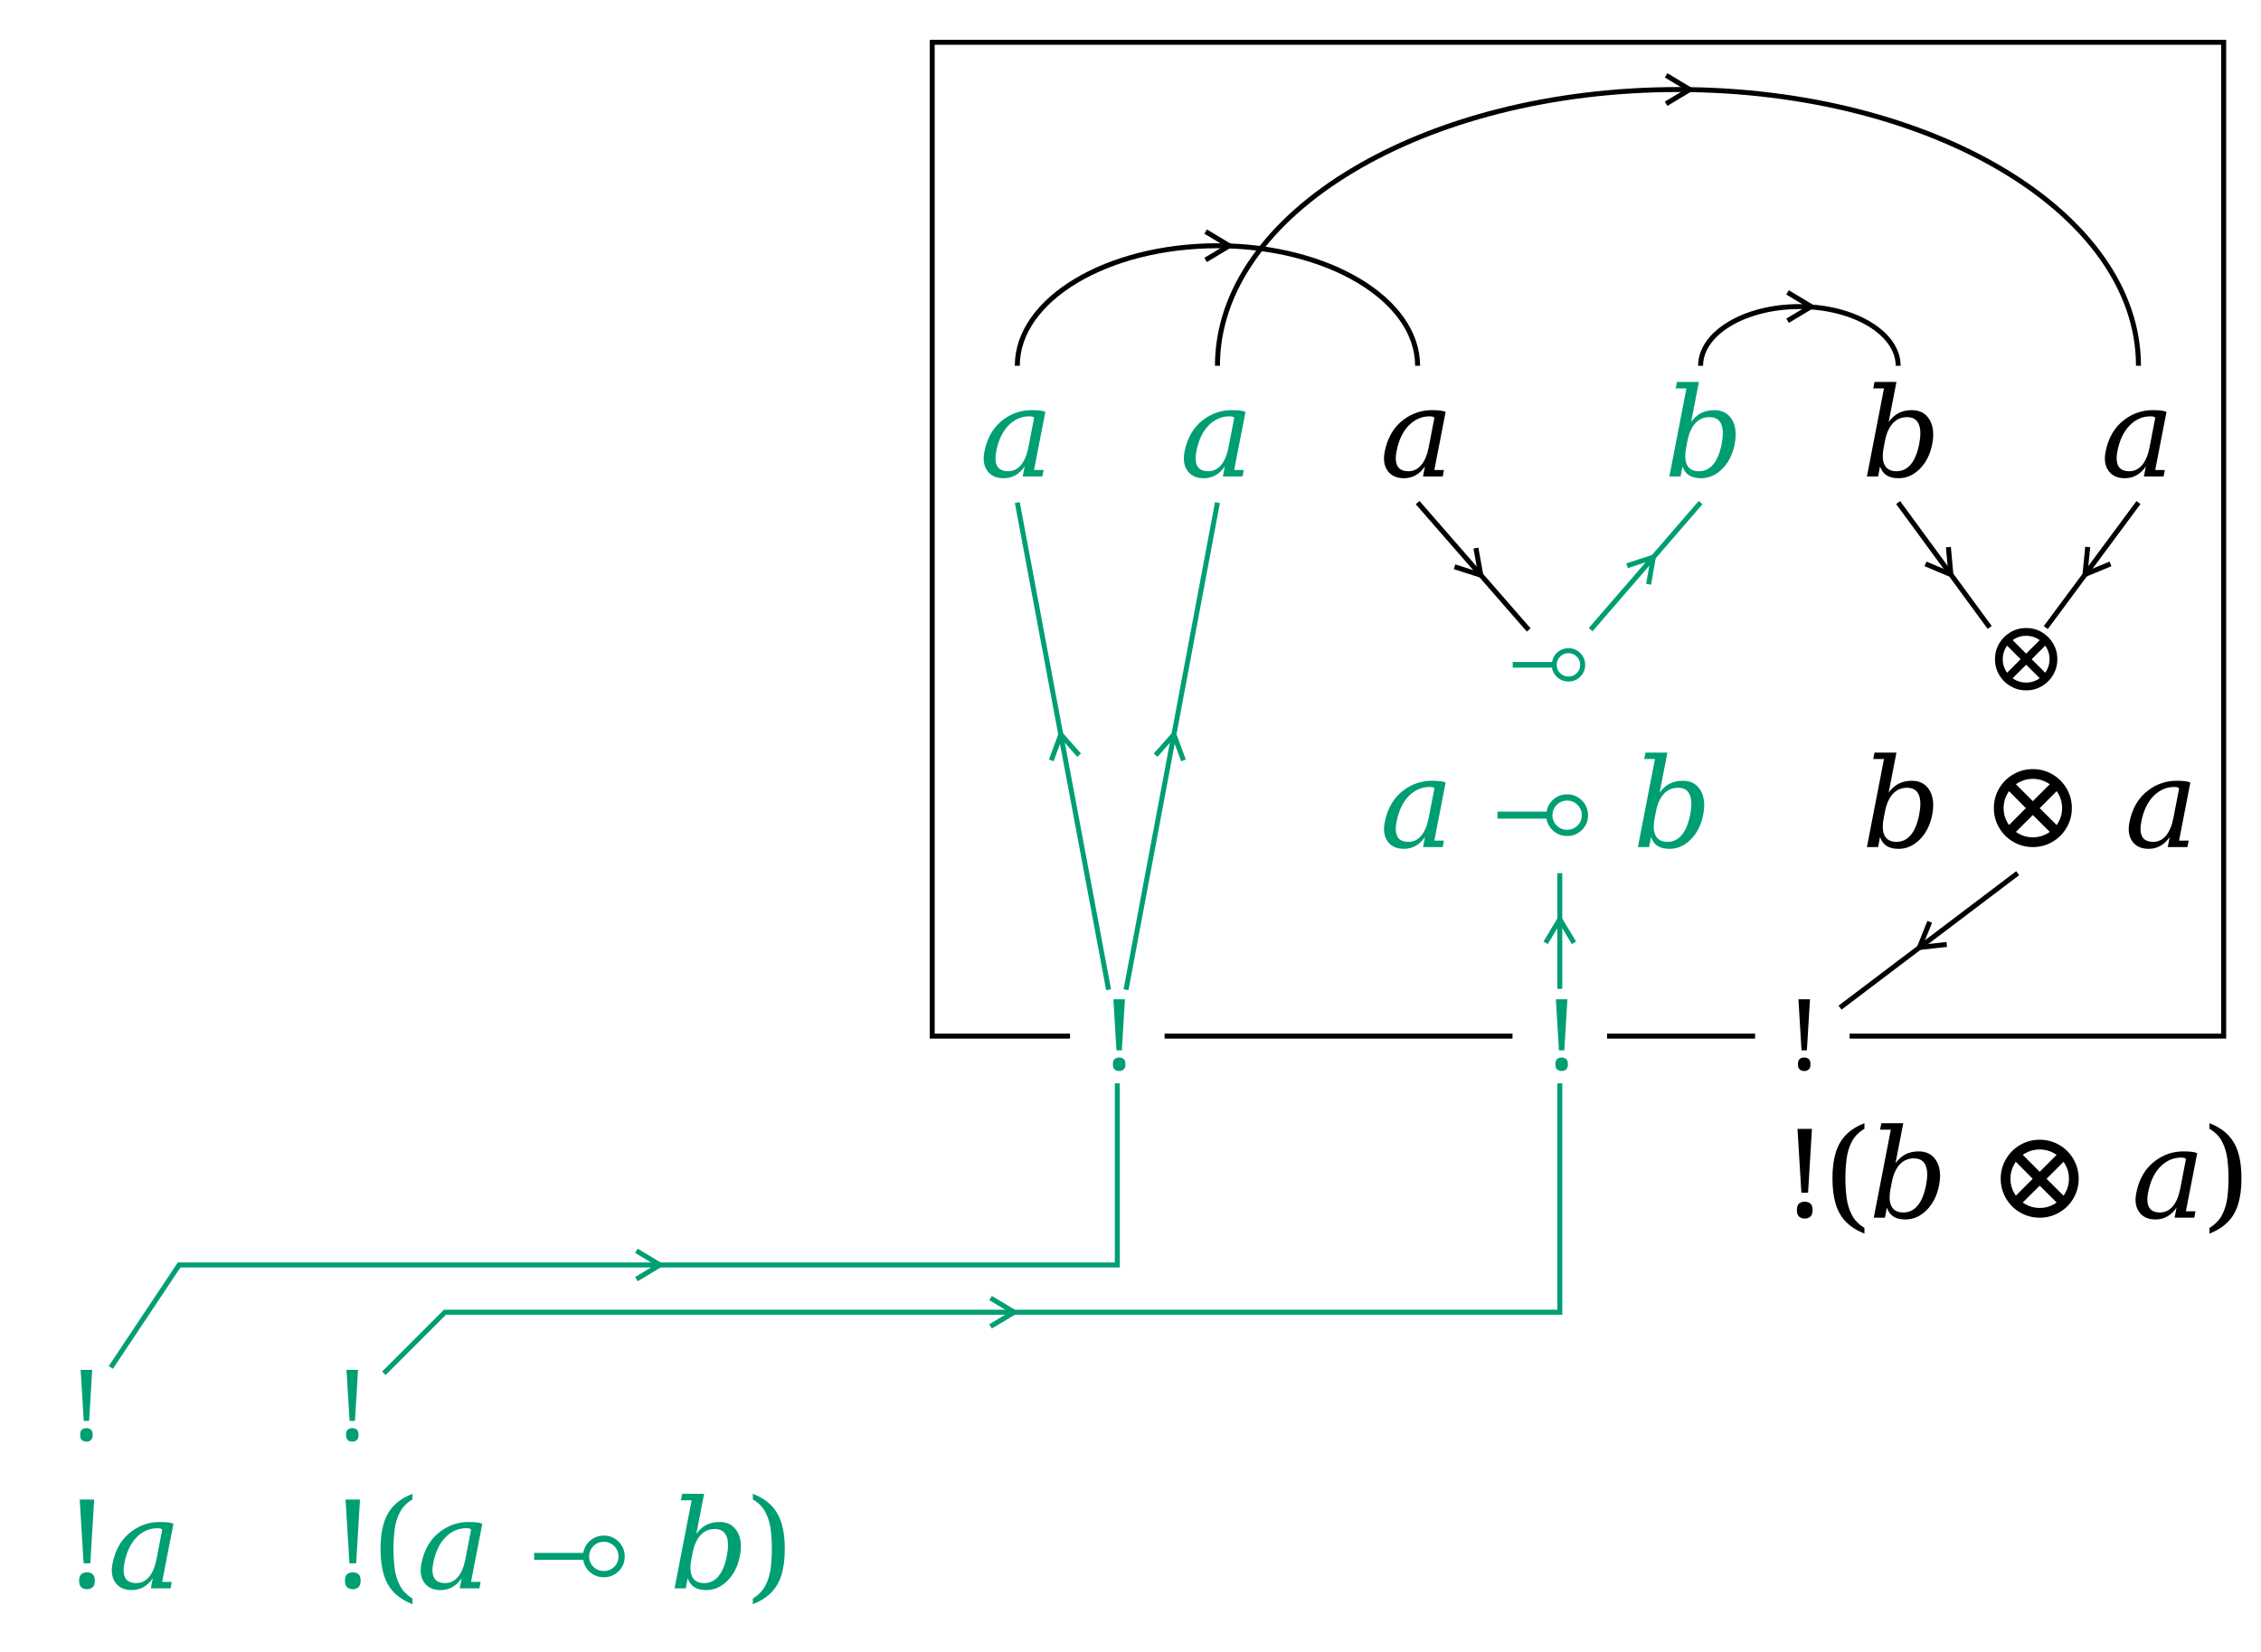
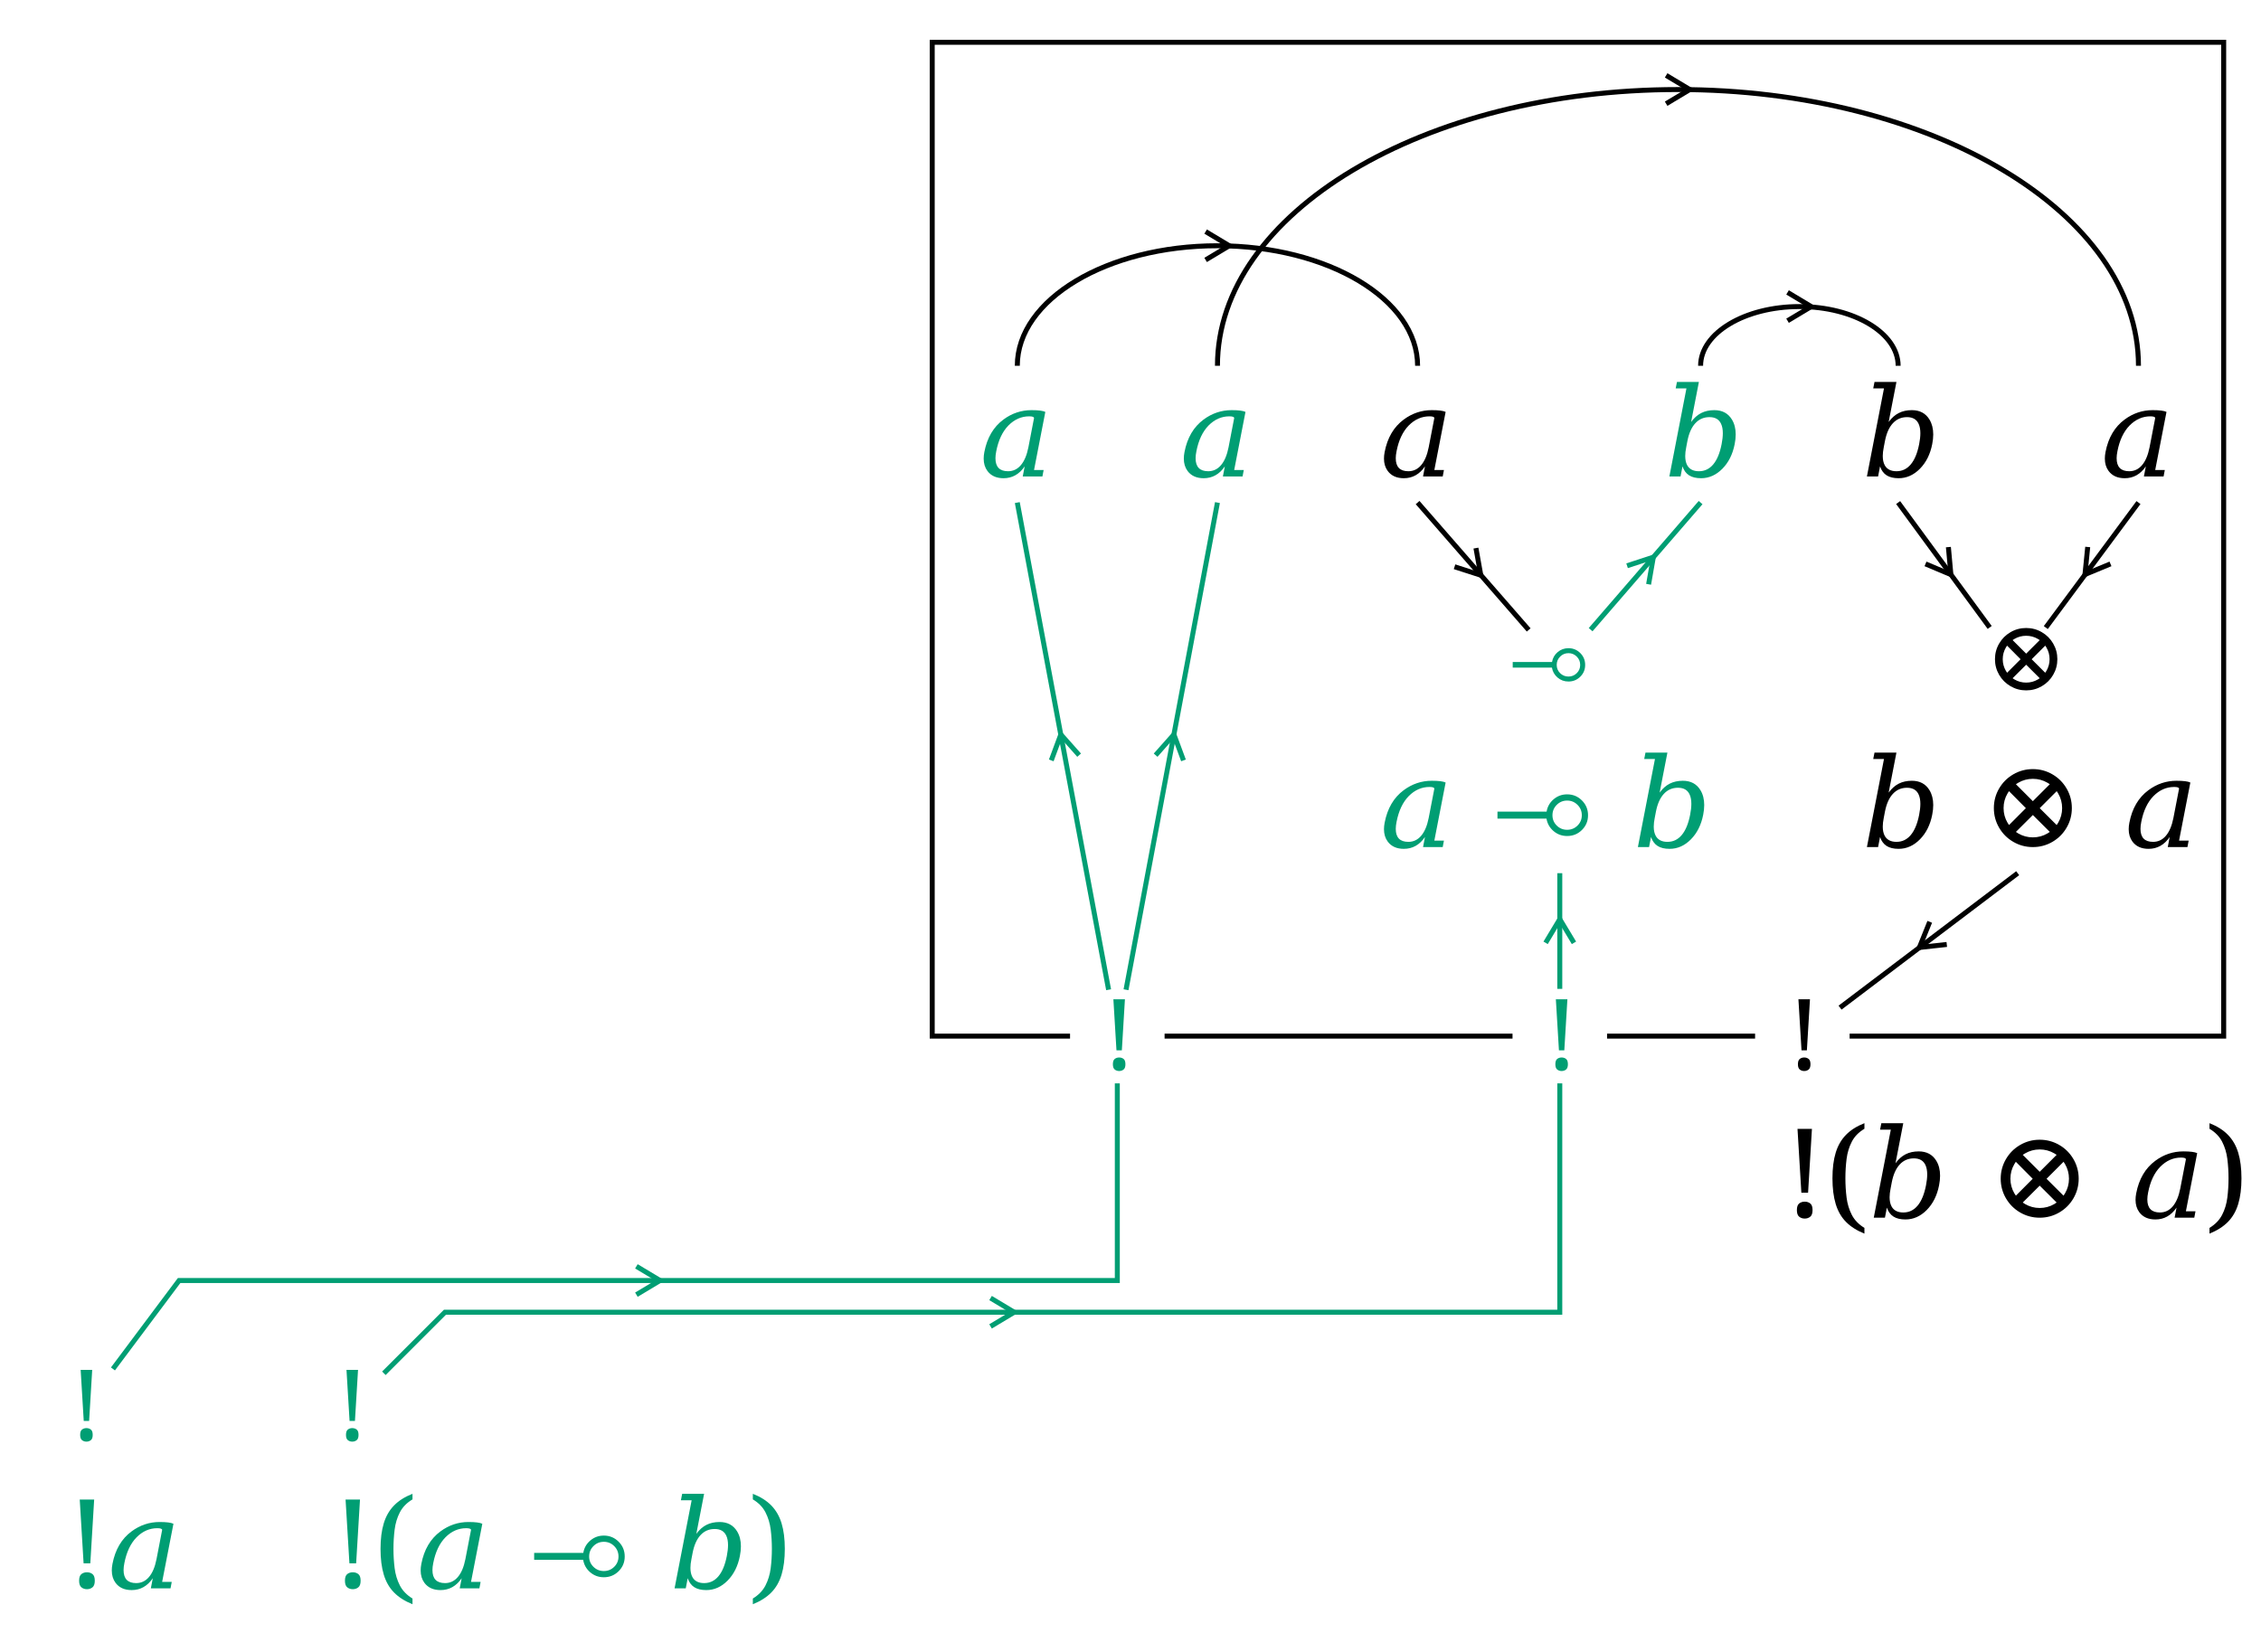
<svg xmlns="http://www.w3.org/2000/svg" role="img" width="290.816" height="212.496" viewBox="0 0 18176 13281" font-family="'Euler Math', 'Neo Euler', serif" font-size="1000" fill="black">
  <g fill="none" stroke="black" stroke-width="40">
    <path d="M16220 7021L14792 8102" />
    <path d="M15513 7412L15430 7618L15650 7594" />
    <path d="M11396 4041L12289 5065" />
    <path d="M11693 4557L11904 4625L11865 4407" />
    <path d="M15259 4041L15995 5045" />
    <path d="M15479 4534L15683 4620L15663 4399" />
    <path d="M17191 4041L16446 5046" />
    <path d="M16783 4398L16761 4619L16966 4534" />
    <path id="b2" d="M9362 8331H12159M12919 8331H14109M14869 8331H17876V340H7494V8331H8602" />
  </g>
  <g fill="none" stroke="#009e73" stroke-width="40">
    <path d="M12787 5063L13671 4041" />
    <path d="M13253 4698L13291 4480L13080 4549" />
    <path d="M8912 7958L8178 4041" />
    <path d="M8675 6072L8528 5906L8451 6114" />
    <path d="M9052 7958L9787 4041" />
    <path d="M9514 6114L9437 5906L9290 6072" />
    <path d="M12539 7951L12539 7021" />
    <path d="M12653 7581L12539 7391L12425 7581" />
-     <path d="M8982 8711V10171H1440L891 10995" />
-     <path d="M5116 10285L5306 10171L5116 10057" />
+     <path d="M8982 8711V10296H1440L908 11007" />
+     <path d="M5116 10410L5306 10296L5116 10182" />
    <path d="M12539 8711V10551H3577L3086 11042" />
    <path d="M7963 10665L8153 10551L7963 10437" />
  </g>
  <g fill="none" stroke="#cc79a7" stroke-width="40">
</g>
  <g fill="none" stroke="black" stroke-width="40">
    <path id="l3-6" d="M8178 2941A1609 965 0 0 1 11396 2941" />
    <path d="M9692 2090L9882 1976L9692 1862" />
    <path id="l7-9" d="M13671 2941A794 476 0 0 1 15259 2941" />
    <path d="M14370 2579L14560 2465L14370 2351" />
    <path id="l4-10" d="M9787 2941A3702 2221 0 0 1 17191 2941" />
    <path d="M13394 834L13584 720L13394 606" />
  </g>
  <text x="533" y="12771" textLength="904" lengthAdjust="spacing" id="o0" fill="#009e73">!𝑎</text>
  <text x="562" y="11586" textLength="236" lengthAdjust="spacing" font-size="800" fill="#009e73">!</text>
  <text x="2670" y="12771" textLength="3824" lengthAdjust="spacing" id="o2" fill="#009e73">!(𝑎 ⊸ 𝑏)</text>
  <text x="2699" y="11586" textLength="236" lengthAdjust="spacing" font-size="800" fill="#009e73">!</text>
  <text x="14342" y="9791" textLength="3482" lengthAdjust="spacing" id="o6">!(𝑏 ⊗ 𝑎)</text>
  <text x="14371" y="8606" textLength="236" lengthAdjust="spacing" font-size="800">!</text>
  <text x="7874" y="3831" textLength="609" lengthAdjust="spacing" id="v3" fill="#009e73">𝑎</text>
  <text x="9483" y="3831" textLength="609" lengthAdjust="spacing" id="v4" fill="#009e73">𝑎</text>
  <text x="11092" y="6811" textLength="2873" lengthAdjust="spacing" id="o3" fill="#009e73">𝑎 ⊸ 𝑏</text>
  <text x="12135" y="5551" textLength="808" lengthAdjust="spacing" font-size="800" fill="#009e73">⊸</text>
  <text x="11092" y="3831" textLength="609" lengthAdjust="spacing" id="o4">𝑎</text>
  <text x="13377" y="3831" textLength="588" lengthAdjust="spacing" id="o5" fill="#009e73">𝑏</text>
  <text x="14965" y="6811" textLength="2531" lengthAdjust="spacing" id="o7">𝑏 ⊗ 𝑎</text>
  <text x="15953" y="5551" textLength="534" lengthAdjust="spacing" font-size="800">⊗</text>
  <text x="14965" y="3831" textLength="588" lengthAdjust="spacing" id="o8">𝑏</text>
  <text x="16887" y="3831" textLength="609" lengthAdjust="spacing" id="o9">𝑎</text>
  <text x="8864" y="8606" textLength="236" lengthAdjust="spacing" font-size="800" fill="#009e73">!</text>
  <text x="12421" y="8606" textLength="236" lengthAdjust="spacing" font-size="800" fill="#009e73">!</text>
</svg>
